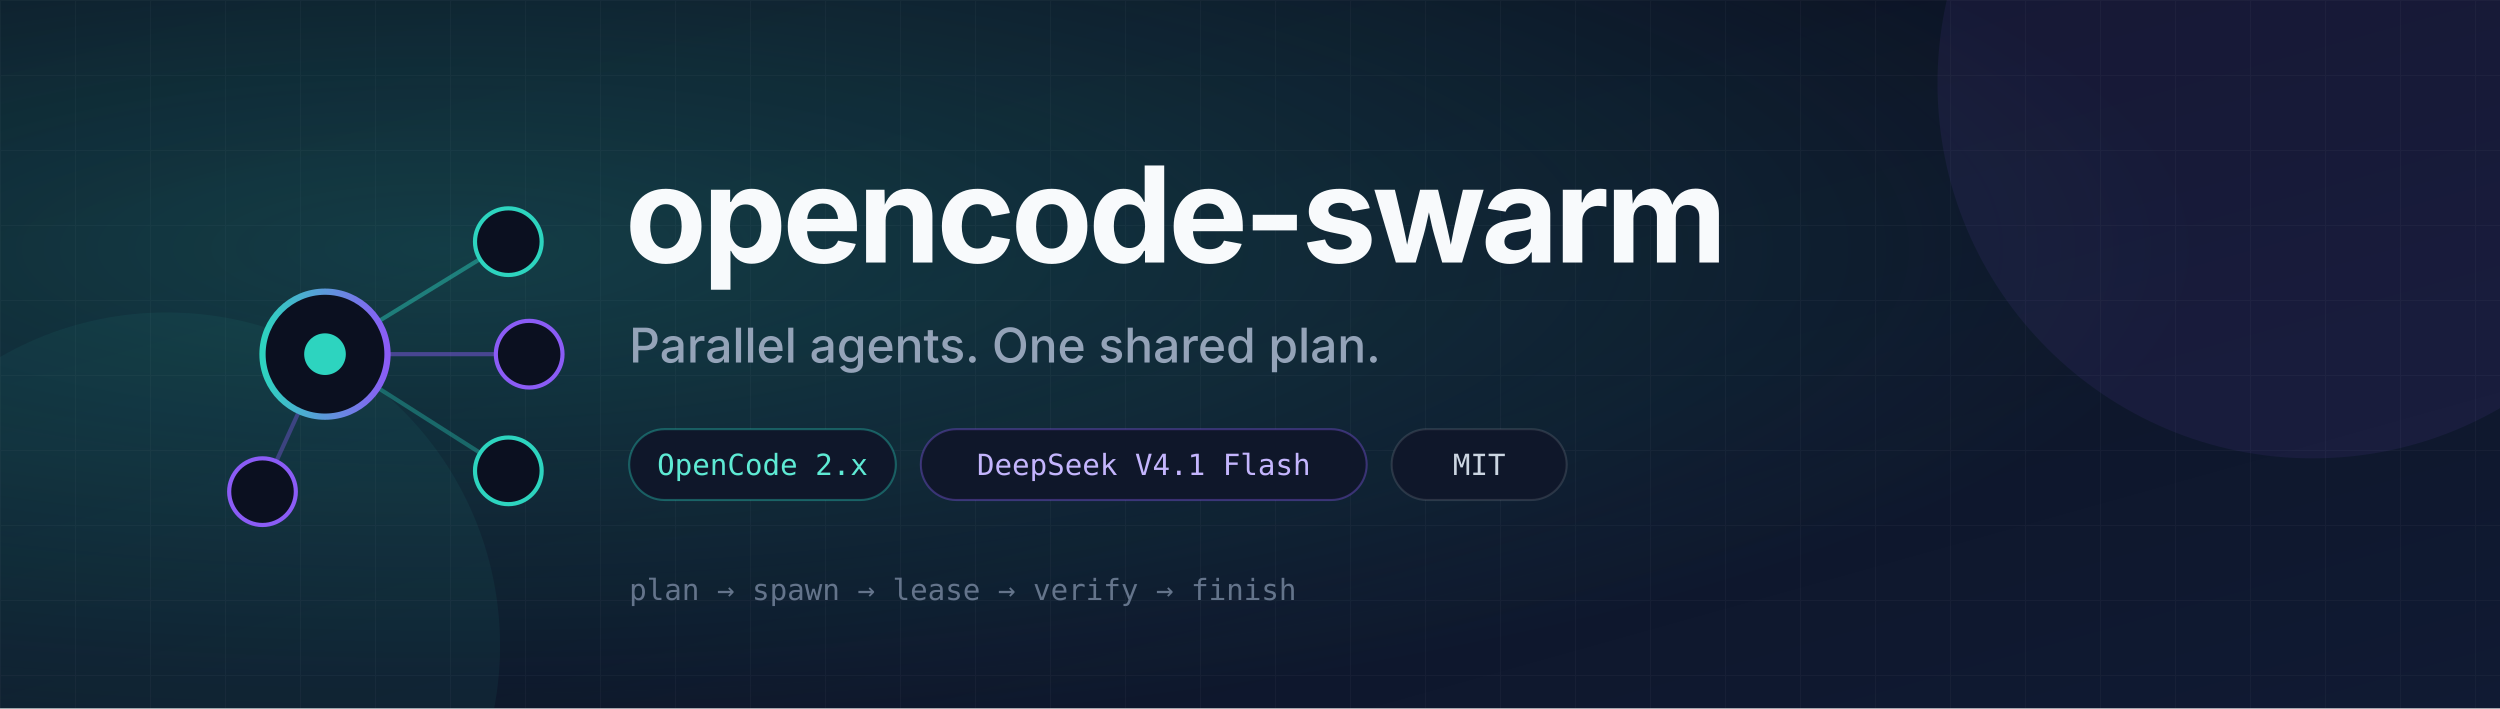
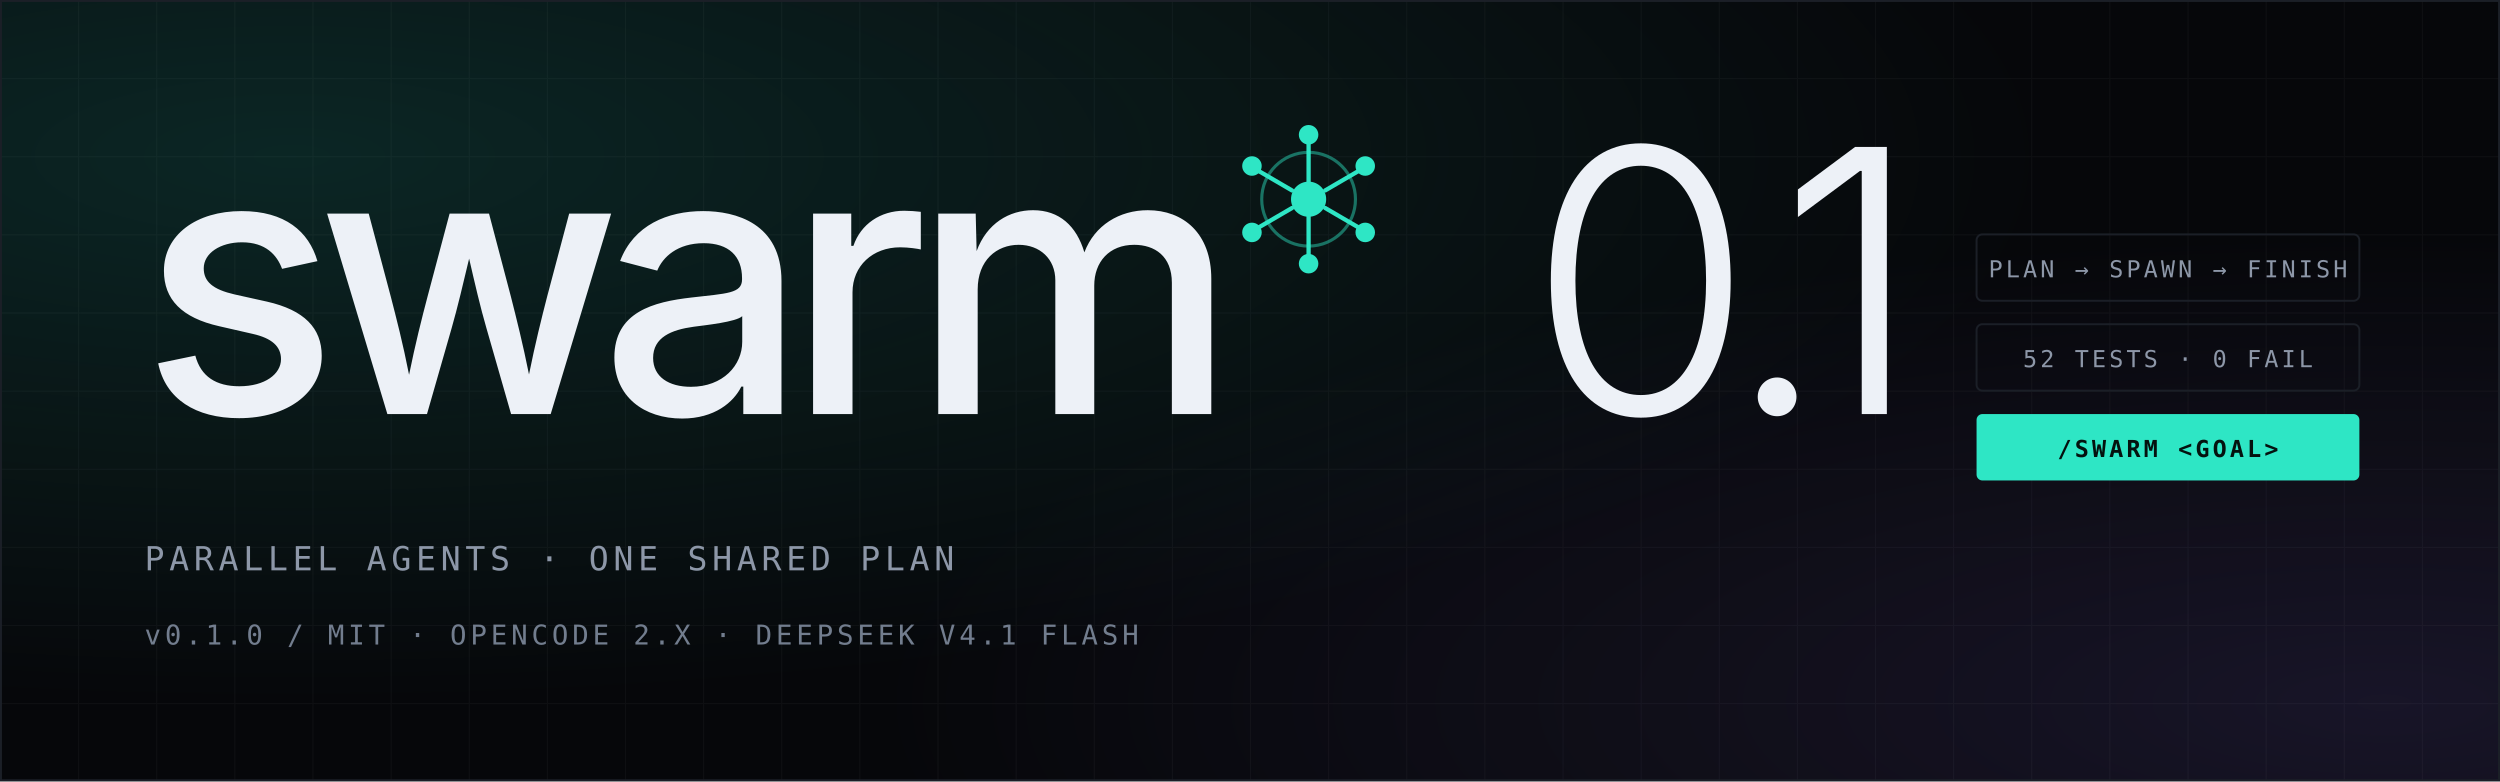
- <svg xmlns="http://www.w3.org/2000/svg" width="1200" height="340" viewBox="0 0 1200 340" role="img" aria-label="opencode-swarm">
+ <svg xmlns="http://www.w3.org/2000/svg" width="1280" height="400" viewBox="0 0 1280 400" role="img" aria-label="opencode-swarm">
  <defs>
-     <linearGradient id="bg" x1="0" y1="0" x2="1" y2="1">
-       <stop offset="0%" stop-color="#0b1020" />
-       <stop offset="55%" stop-color="#0d1528" />
-       <stop offset="100%" stop-color="#101a33" />
-     </linearGradient>
-     <linearGradient id="accent" x1="0" y1="0" x2="1" y2="0">
-       <stop offset="0%" stop-color="#2dd4bf" />
-       <stop offset="100%" stop-color="#8b5cf6" />
-     </linearGradient>
-     <radialGradient id="glow" cx="0.18" cy="0.35" r="0.7">
-       <stop offset="0%" stop-color="#2dd4bf" stop-opacity="0.22" />
-       <stop offset="100%" stop-color="#2dd4bf" stop-opacity="0" />
+     <radialGradient id="glowA" cx="0.12" cy="0.2" r="0.7">
+       <stop offset="0%" stop-color="#2ee6c5" stop-opacity="0.14" />
+       <stop offset="100%" stop-color="#2ee6c5" stop-opacity="0" />
    </radialGradient>
-     <pattern id="grid" width="36" height="36" patternUnits="userSpaceOnUse">
-       <path d="M 36 0 L 0 0 0 36" fill="none" stroke="#ffffff" stroke-opacity="0.035" stroke-width="1" />
+     <radialGradient id="glowB" cx="0.95" cy="0.9" r="0.6">
+       <stop offset="0%" stop-color="#9d7bff" stop-opacity="0.12" />
+       <stop offset="100%" stop-color="#9d7bff" stop-opacity="0" />
+     </radialGradient>
+     <pattern id="grid" width="40" height="40" patternUnits="userSpaceOnUse">
+       <path d="M 40 0 L 0 0 0 40" fill="none" stroke="#ffffff" stroke-opacity="0.035" stroke-width="1" />
    </pattern>
+     <g id="mark">
+       <circle cx="50" cy="50" r="9" fill="#2ee6c5" />
+       <circle cx="50" cy="50" r="24" fill="none" stroke="#2ee6c5" stroke-opacity="0.45" stroke-width="1.6" />
+       <g stroke="#2ee6c5" stroke-width="2.2" stroke-linecap="round">
+         <path d="M50 41V20M58.5 45.5l18-10.5M58.5 54.5l18 10.5M50 59v21M41.5 54.5L23.5 65M41.5 45.5L23.5 35" />
+       </g>
+       <g fill="#2ee6c5">
+         <circle cx="50" cy="17" r="5" />
+         <circle cx="79" cy="33" r="5" />
+         <circle cx="79" cy="67" r="5" />
+         <circle cx="50" cy="83" r="5" />
+         <circle cx="21" cy="67" r="5" />
+         <circle cx="21" cy="33" r="5" />
+       </g>
+     </g>
  </defs>
-   <rect width="1200" height="340" fill="url(#bg)" />
-   <rect width="1200" height="340" fill="url(#grid)" />
-   <rect width="1200" height="340" fill="url(#glow)" />
-   <circle cx="1110" cy="40" r="180" fill="#8b5cf6" opacity="0.08" />
-   <circle cx="80" cy="310" r="160" fill="#2dd4bf" opacity="0.06" />
-   <g transform="translate(86 86)">
-     <line x1="70" y1="84" x2="158" y2="30" stroke="#2dd4bf" stroke-opacity="0.45" stroke-width="2" />
-     <line x1="70" y1="84" x2="168" y2="84" stroke="#8b5cf6" stroke-opacity="0.45" stroke-width="2" />
-     <line x1="70" y1="84" x2="158" y2="140" stroke="#2dd4bf" stroke-opacity="0.35" stroke-width="2" />
-     <line x1="70" y1="84" x2="40" y2="150" stroke="#8b5cf6" stroke-opacity="0.35" stroke-width="2" />
-     <circle cx="70" cy="84" r="30" fill="#0b1020" stroke="url(#accent)" stroke-width="3" />
-     <circle cx="70" cy="84" r="10" fill="#2dd4bf" />
-     <circle cx="158" cy="30" r="16" fill="#0b1020" stroke="#2dd4bf" stroke-width="2" />
-     <circle cx="168" cy="84" r="16" fill="#0b1020" stroke="#8b5cf6" stroke-width="2" />
-     <circle cx="158" cy="140" r="16" fill="#0b1020" stroke="#2dd4bf" stroke-width="2" />
-     <circle cx="40" cy="150" r="16" fill="#0b1020" stroke="#8b5cf6" stroke-width="2" />
+   <rect width="1280" height="400" fill="#06070a" />
+   <rect width="1280" height="400" fill="url(#grid)" />
+   <rect width="1280" height="400" fill="url(#glowA)" />
+   <rect width="1280" height="400" fill="url(#glowB)" />
+   <rect x="0.5" y="0.5" width="1279" height="399" fill="none" stroke="#1b1f27" />
+   <g font-family="Inter, -apple-system, 'Segoe UI', Helvetica, Arial, sans-serif">
+     <text x="72" y="212" fill="#edf1f7" font-size="188" font-weight="500" letter-spacing="-11">swarm</text>
+     <use href="#mark" x="620" y="52" width="132" height="132" />
+     <text x="782" y="212" fill="#edf1f7" font-size="188" font-weight="300" letter-spacing="-10">0.1</text>
+     <text x="74" y="292" fill="#8d97a8" font-family="ui-monospace, SFMono-Regular, Menlo, Consolas, monospace" font-size="17" letter-spacing="2.4">PARALLEL AGENTS · ONE SHARED PLAN</text>
+     <text x="74" y="330" fill="#727d8e" font-family="ui-monospace, SFMono-Regular, Menlo, Consolas, monospace" font-size="14" letter-spacing="2">v0.1.0 / MIT · OPENCODE 2.X · DEEPSEEK V4.1 FLASH</text>
  </g>
-   <text x="300" y="126" fill="#f8fafc" font-family="Inter, ui-sans-serif, system-ui, -apple-system, Segoe UI, sans-serif" font-size="64" font-weight="750" letter-spacing="-2">opencode-swarm</text>
-   <text x="302" y="174" fill="#94a3b8" font-family="Inter, ui-sans-serif, system-ui, -apple-system, Segoe UI, sans-serif" font-size="23" font-weight="450">Parallel agents. One shared plan.</text>
-   <g font-family="ui-monospace, SFMono-Regular, Menlo, Consolas, monospace" font-size="14">
-     <rect x="302" y="206" width="128" height="34" rx="17" fill="#0f172a" stroke="#2dd4bf" stroke-opacity="0.35" />
-     <text x="366" y="228" fill="#5eead4" text-anchor="middle">OpenCode 2.x</text>
-     <rect x="442" y="206" width="214" height="34" rx="17" fill="#0f172a" stroke="#8b5cf6" stroke-opacity="0.35" />
-     <text x="549" y="228" fill="#c4b5fd" text-anchor="middle">DeepSeek V4.1 Flash</text>
-     <rect x="668" y="206" width="84" height="34" rx="17" fill="#0f172a" stroke="#ffffff" stroke-opacity="0.12" />
-     <text x="710" y="228" fill="#cbd5e1" text-anchor="middle">MIT</text>
+   <g font-family="ui-monospace, SFMono-Regular, Menlo, Consolas, monospace" font-size="12" letter-spacing="1.6">
+     <rect x="1012" y="120" width="196" height="34" rx="3" fill="none" stroke="#1b1f27" />
+     <text x="1110" y="142" fill="#8d97a8" text-anchor="middle">PLAN → SPAWN → FINISH</text>
+     <rect x="1012" y="166" width="196" height="34" rx="3" fill="none" stroke="#1b1f27" />
+     <text x="1110" y="188" fill="#8d97a8" text-anchor="middle">52 TESTS · 0 FAIL</text>
+     <rect x="1012" y="212" width="196" height="34" rx="3" fill="#2ee6c5" />
+     <text x="1110" y="234" fill="#04120f" text-anchor="middle" font-weight="600">/SWARM &lt;GOAL&gt;</text>
  </g>
-   <text x="302" y="288" fill="#64748b" font-family="ui-monospace, SFMono-Regular, Menlo, Consolas, monospace" font-size="14">plan → spawn → lease → verify → finish</text>
</svg>
